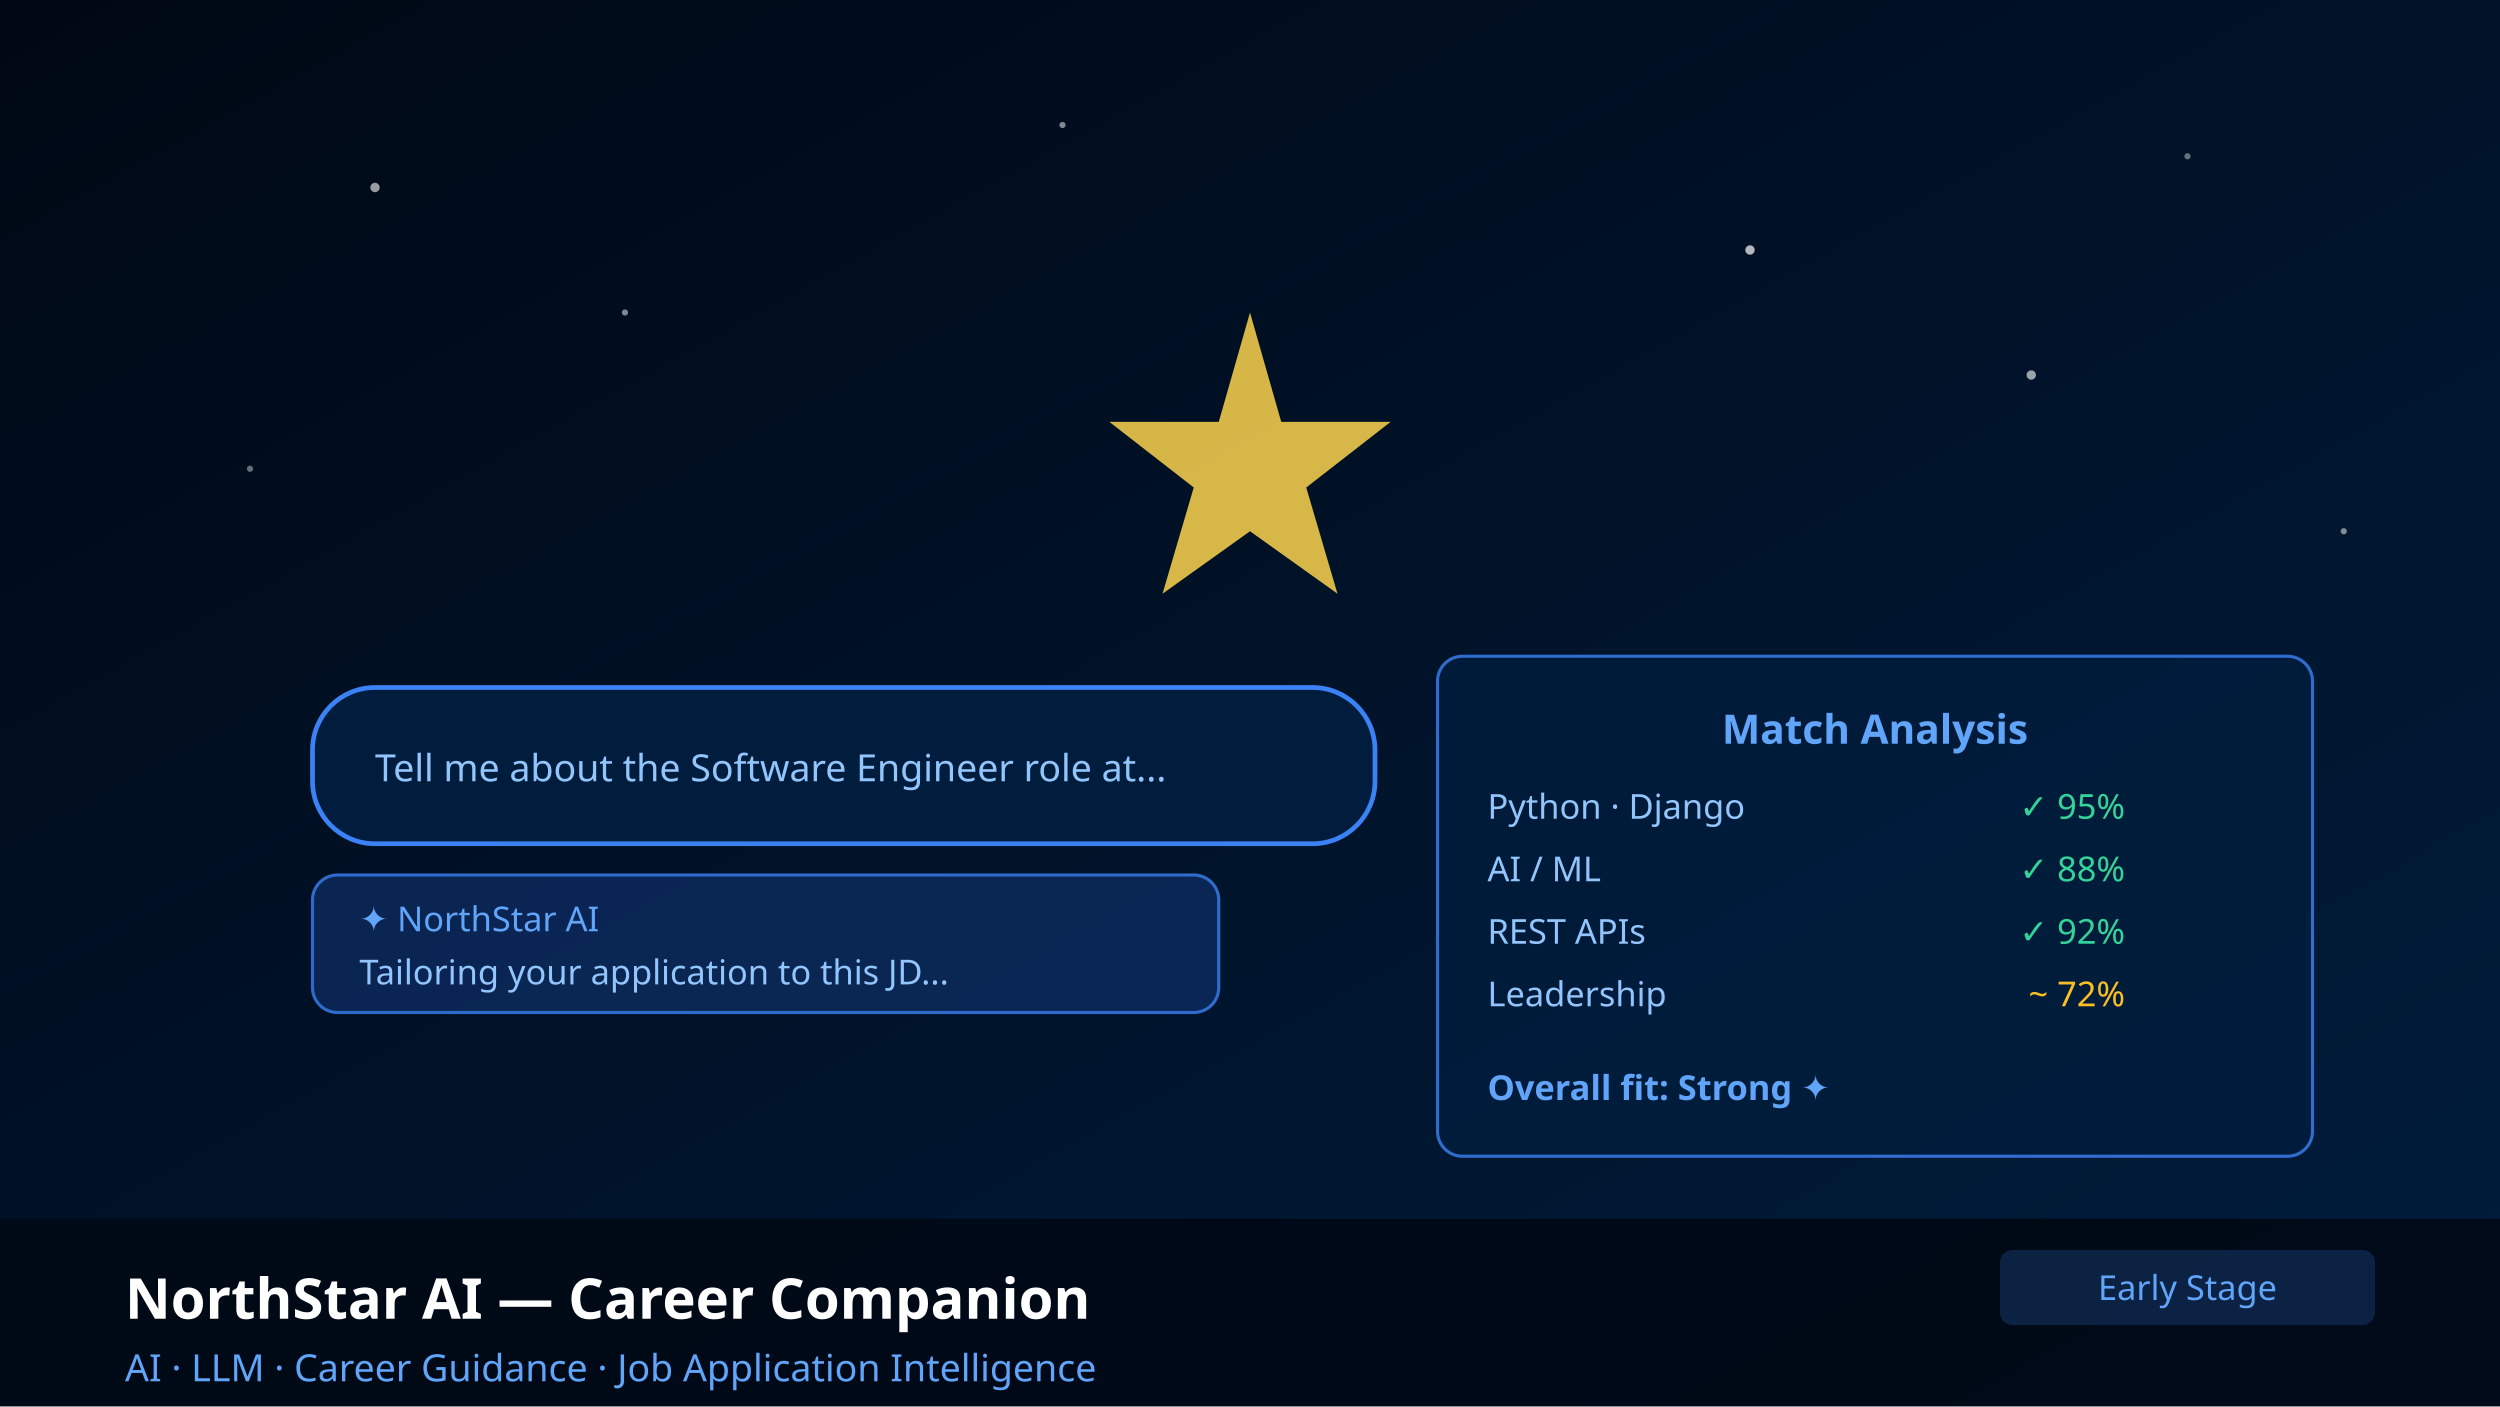
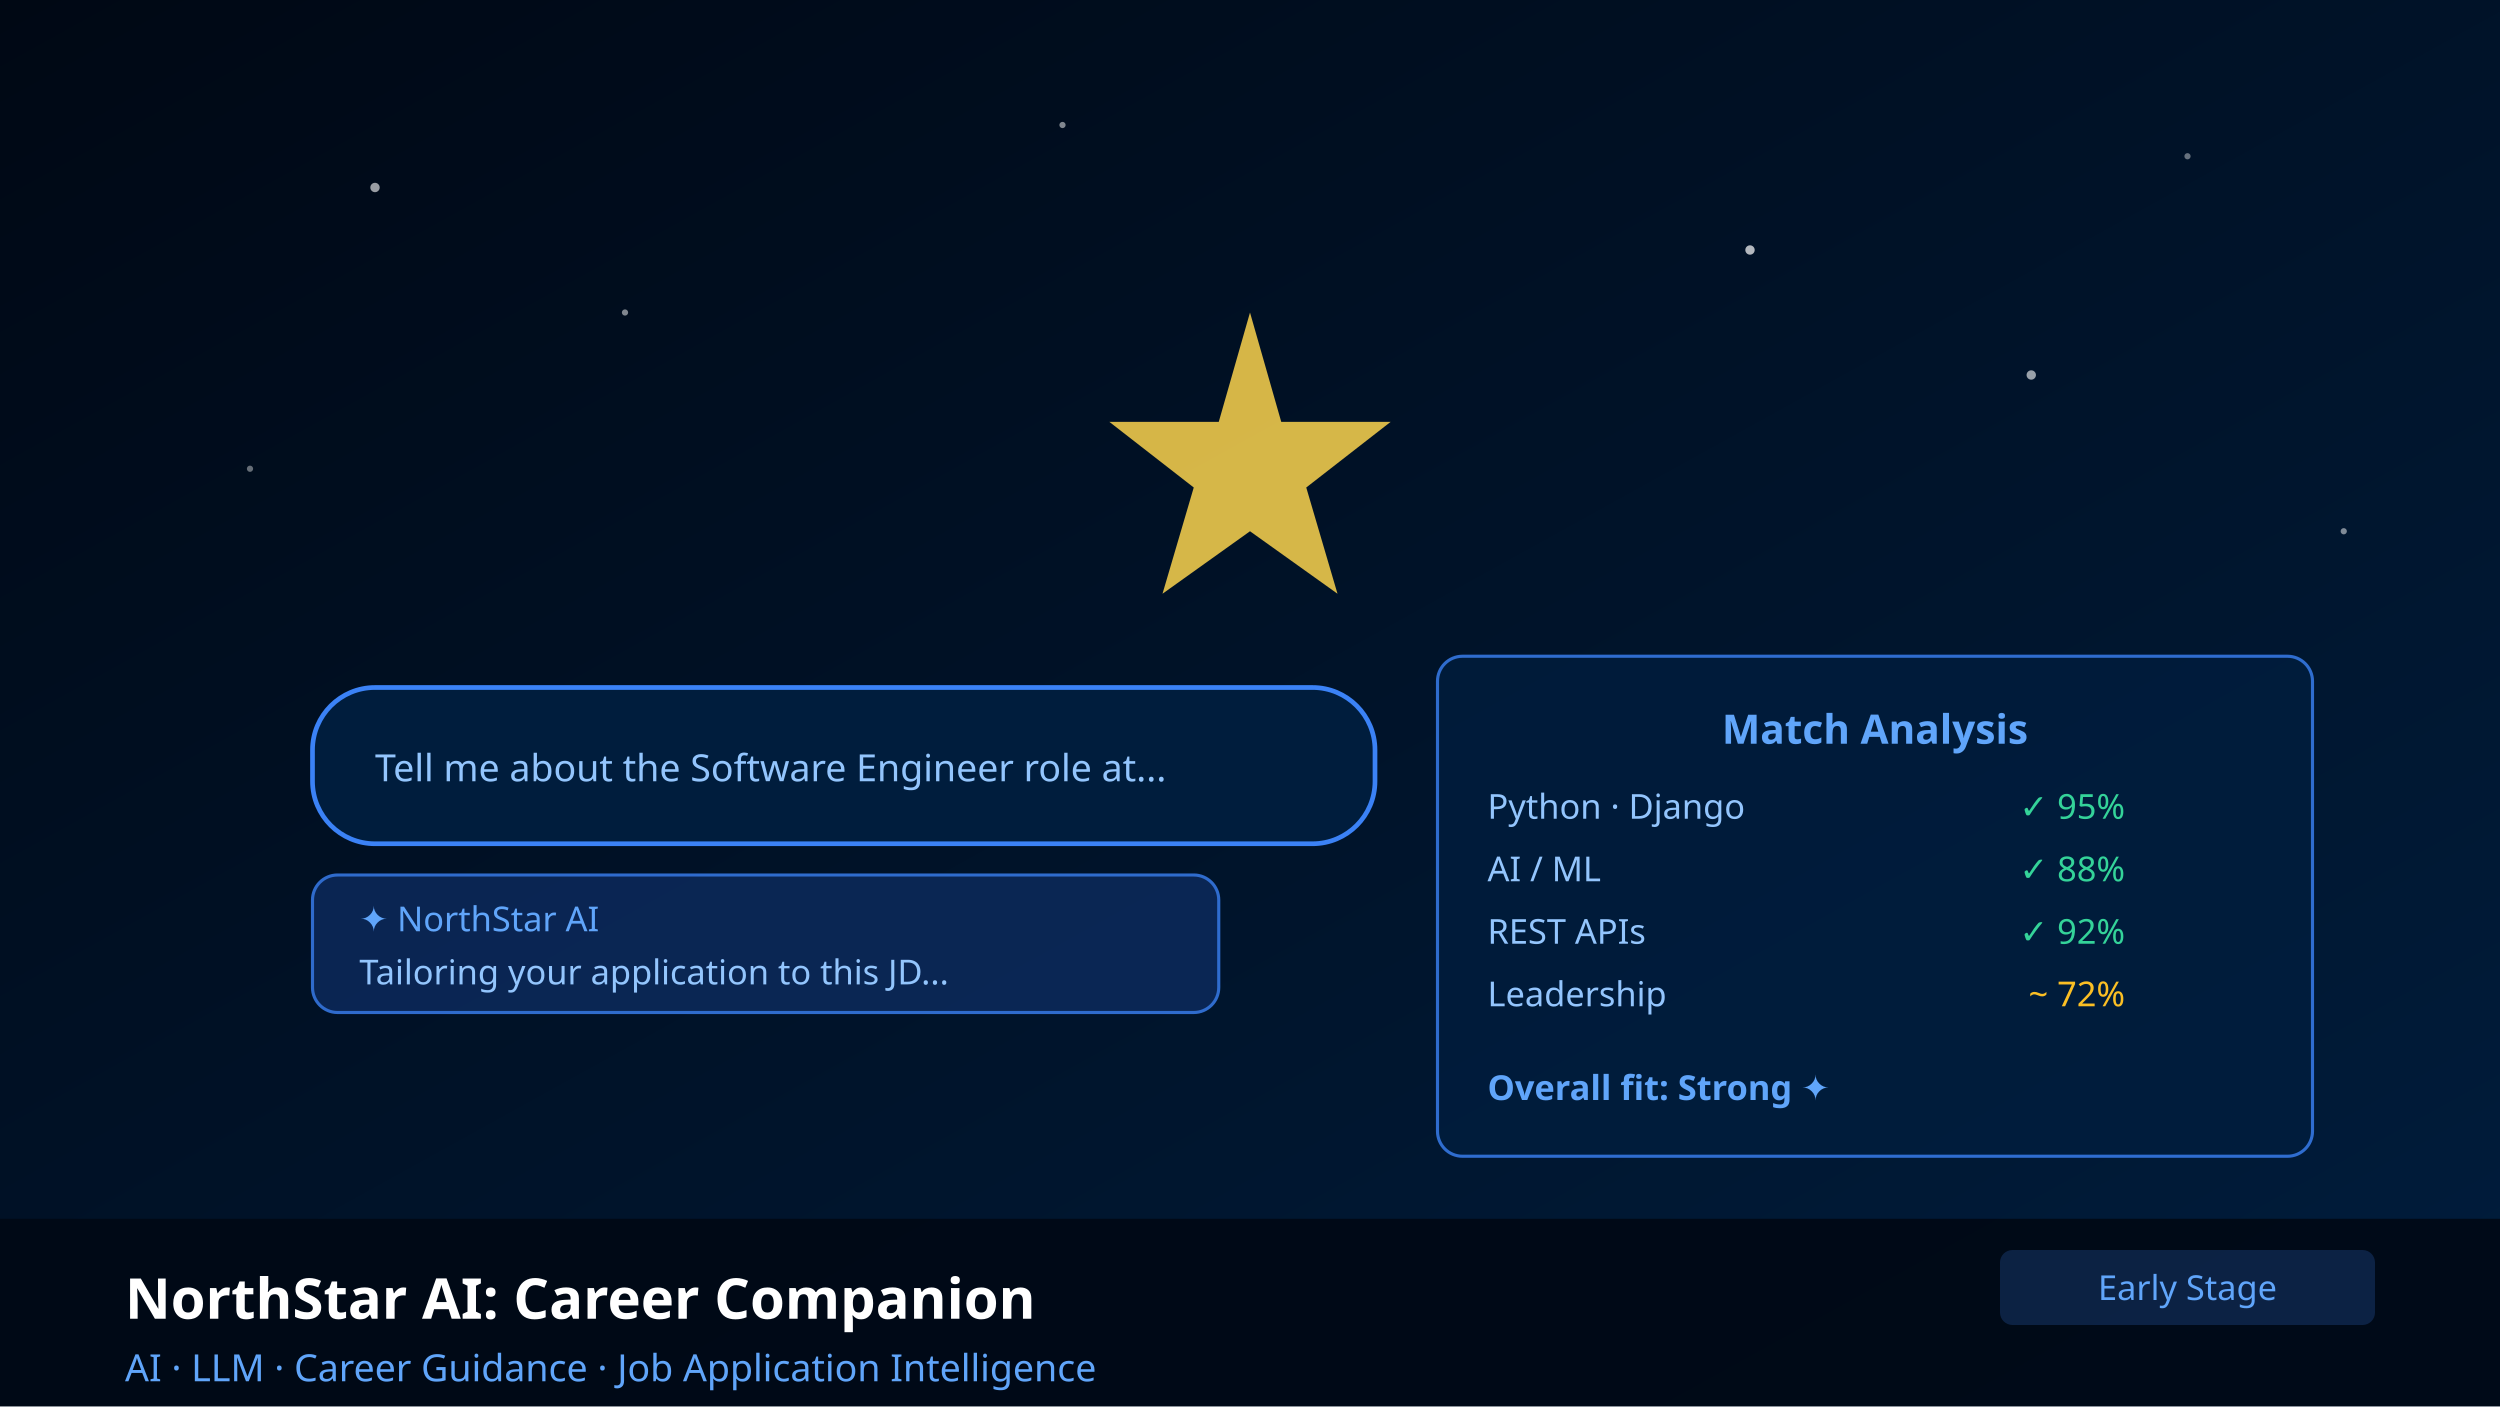
<svg xmlns="http://www.w3.org/2000/svg" viewBox="0 0 800 450" width="800" height="450">
  <defs>
    <linearGradient id="bg" x1="0%" y1="0%" x2="100%" y2="100%">
      <stop offset="0%" style="stop-color:#000814" />
      <stop offset="100%" style="stop-color:#001d3d" />
    </linearGradient>
  </defs>
  <rect width="800" height="450" fill="url(#bg)" />
  <circle cx="120" cy="60" r="1.5" fill="white" opacity="0.6" />
  <circle cx="340" cy="40" r="1" fill="white" opacity="0.5" />
  <circle cx="560" cy="80" r="1.5" fill="white" opacity="0.7" />
  <circle cx="700" cy="50" r="1" fill="white" opacity="0.4" />
  <circle cx="200" cy="100" r="1" fill="white" opacity="0.5" />
  <circle cx="650" cy="120" r="1.5" fill="white" opacity="0.6" />
  <circle cx="80" cy="150" r="1" fill="white" opacity="0.4" />
  <circle cx="750" cy="170" r="1" fill="white" opacity="0.5" />
  <polygon points="400,100 410,135 445,135 418,156 428,190 400,170 372,190 382,156 355,135 390,135" fill="#fcd34d" opacity="0.85" />
  <rect x="100" y="220" width="340" height="50" rx="20" fill="#001d3d" stroke="#3b82f6" stroke-width="1.5" />
  <text x="120" y="250" fill="#93c5fd" font-size="12" font-family="sans-serif">Tell me about the Software Engineer role at...</text>
  <rect x="100" y="280" width="290" height="44" rx="8" fill="#0d2b5e" stroke="#3b82f6" stroke-width="1" opacity="0.8" />
  <text x="115" y="298" fill="#60a5fa" font-size="11" font-family="sans-serif">✦ NorthStar AI</text>
  <text x="115" y="315" fill="#93c5fd" font-size="11" font-family="sans-serif">Tailoring your application to this JD...</text>
  <rect x="460" y="210" width="280" height="160" rx="8" fill="#001d3d" stroke="#3b82f6" stroke-width="1" opacity="0.8" />
  <text x="600" y="238" text-anchor="middle" fill="#60a5fa" font-size="13" font-weight="bold" font-family="sans-serif">Match Analysis</text>
  <text x="476" y="262" fill="#93c5fd" font-size="11" font-family="sans-serif">Python · Django</text>
  <text x="680" y="262" text-anchor="end" fill="#34d399" font-size="11" font-family="sans-serif">✓ 95%</text>
  <text x="476" y="282" fill="#93c5fd" font-size="11" font-family="sans-serif">AI / ML</text>
  <text x="680" y="282" text-anchor="end" fill="#34d399" font-size="11" font-family="sans-serif">✓ 88%</text>
  <text x="476" y="302" fill="#93c5fd" font-size="11" font-family="sans-serif">REST APIs</text>
  <text x="680" y="302" text-anchor="end" fill="#34d399" font-size="11" font-family="sans-serif">✓ 92%</text>
  <text x="476" y="322" fill="#93c5fd" font-size="11" font-family="sans-serif">Leadership</text>
  <text x="680" y="322" text-anchor="end" fill="#fbbf24" font-size="11" font-family="sans-serif">~ 72%</text>
  <text x="476" y="352" fill="#60a5fa" font-size="11" font-weight="bold" font-family="sans-serif">Overall fit: Strong ✦</text>
  <rect x="0" y="390" width="800" height="60" fill="#000814" opacity="0.9" />
-   <text x="40" y="422" fill="white" font-size="18" font-weight="bold" font-family="sans-serif">NorthStar AI — Career Companion</text>
+   <text x="40" y="422" fill="white" font-size="18" font-weight="bold" font-family="sans-serif">NorthStar AI: Career Companion</text>
  <text x="40" y="442" fill="#60a5fa" font-size="12" font-family="sans-serif">AI · LLM · Career Guidance · Job Application Intelligence</text>
  <rect x="640" y="400" width="120" height="24" rx="4" fill="#3b82f6" opacity="0.2" />
  <text x="700" y="416" text-anchor="middle" fill="#60a5fa" font-size="11" font-family="sans-serif">Early Stage</text>
</svg>
